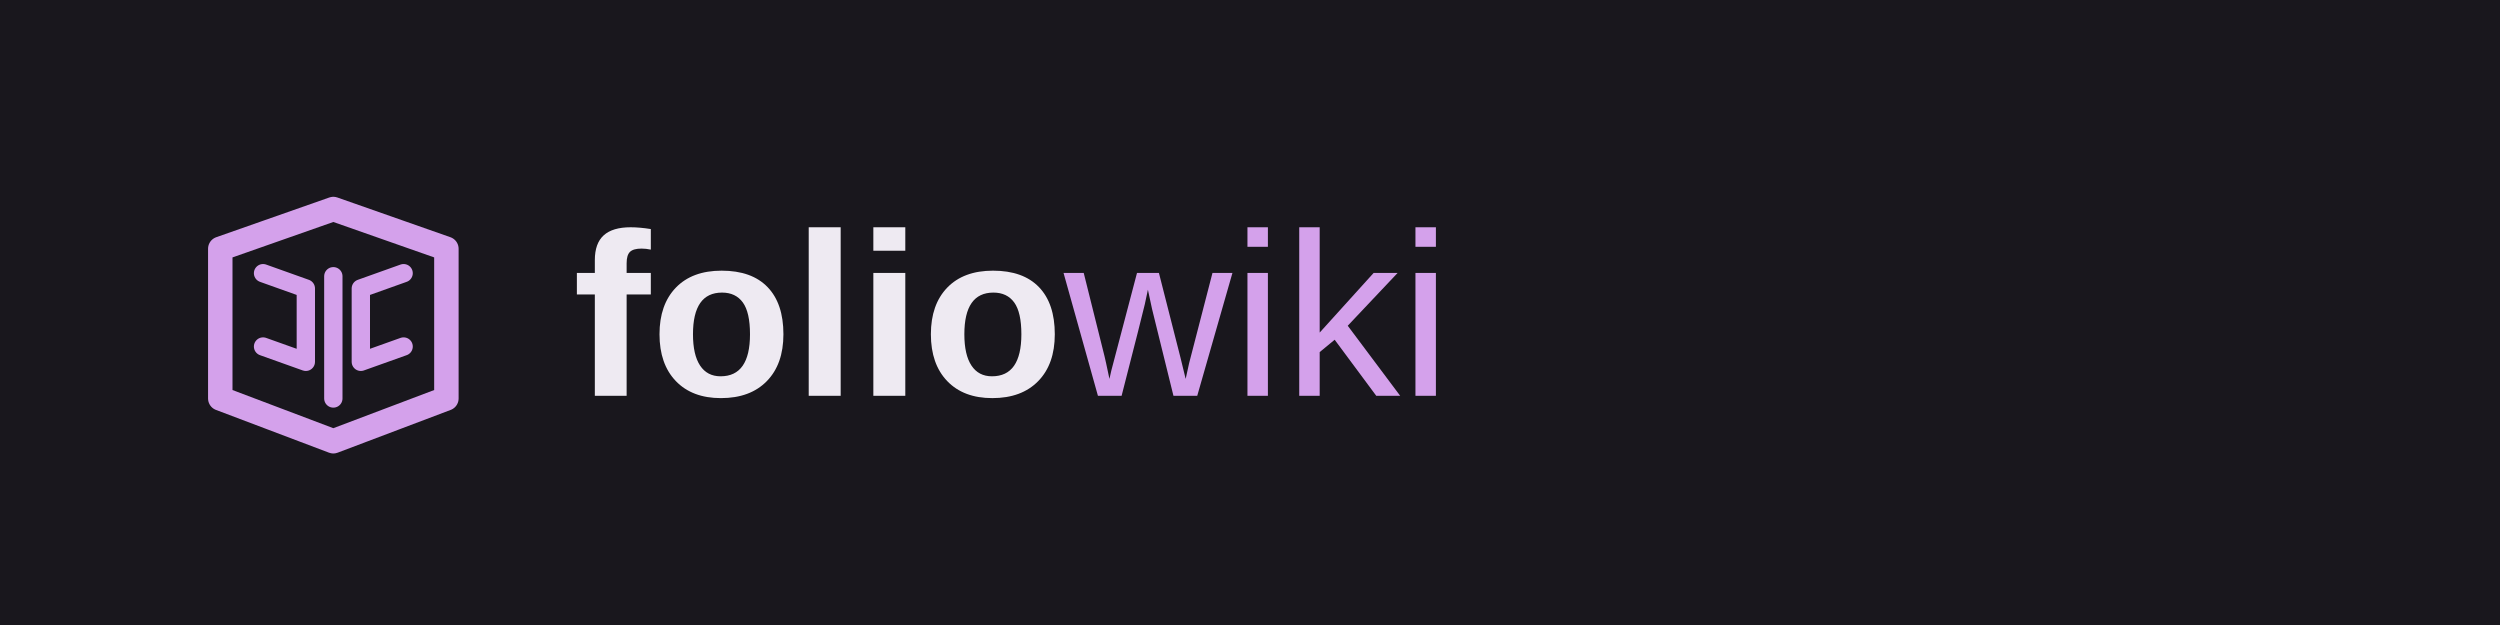
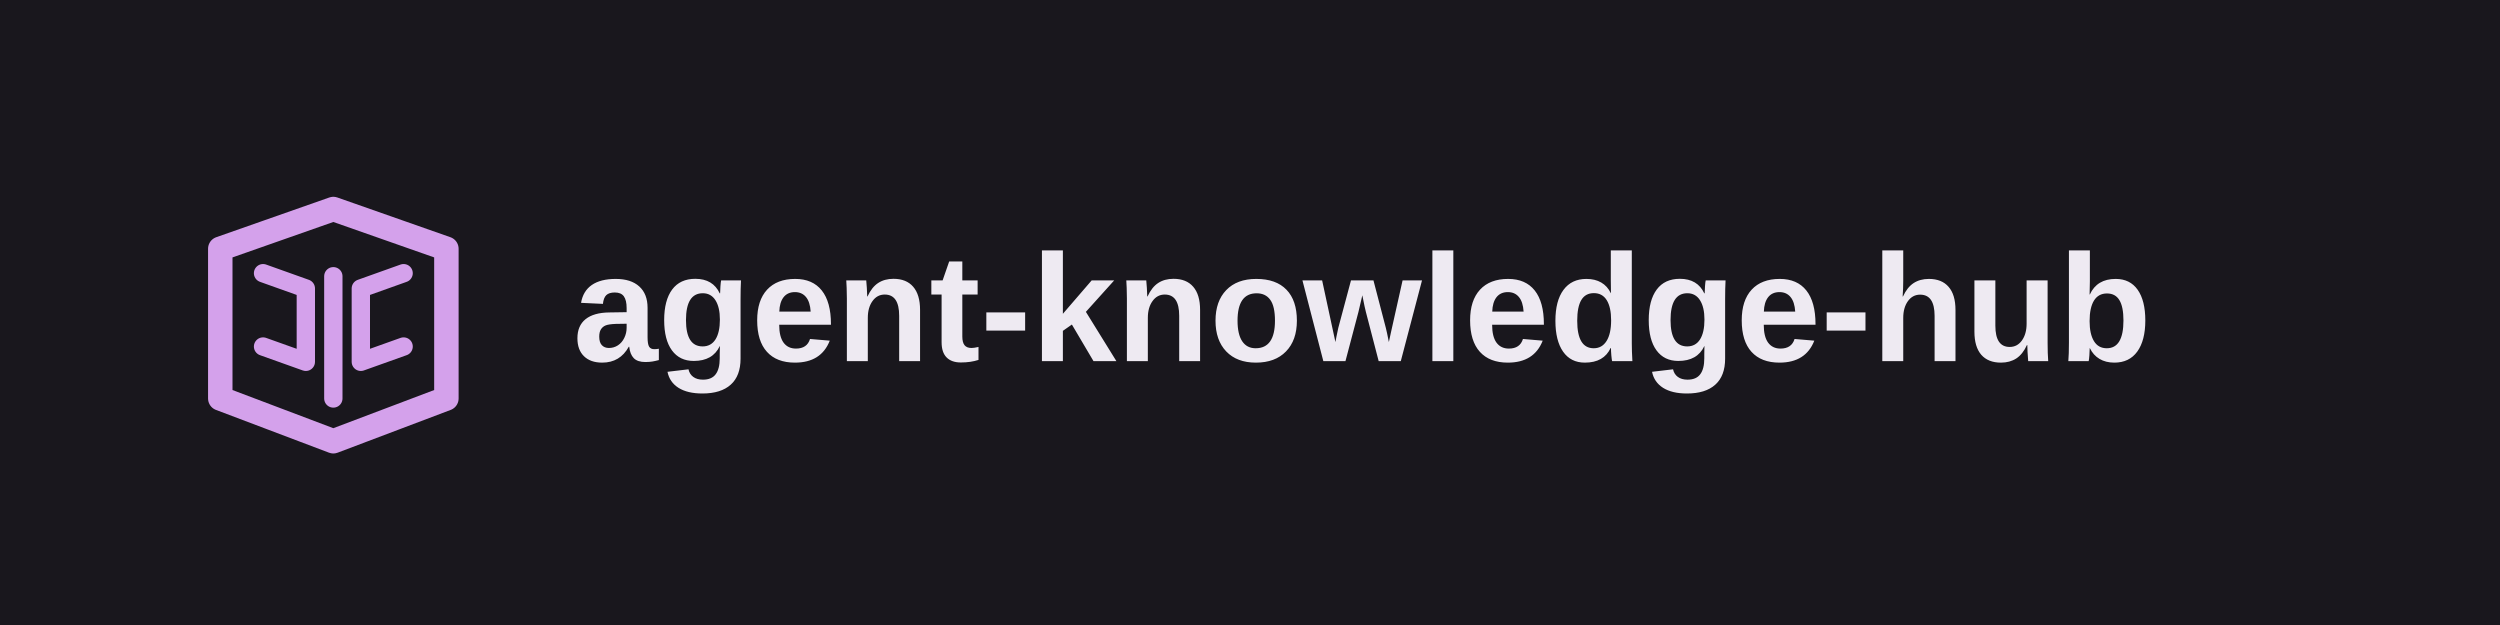
<svg xmlns="http://www.w3.org/2000/svg" width="720" height="180" viewBox="0 0 720 180">
  <rect width="720" height="180" fill="#19171d" />
  <svg x="52" y="47" width="88" height="88" viewBox="0 0 100 100">
    <path d="M50 15 87 28v49L50 91 13 77V28z" fill="none" stroke="#d4a1eb" stroke-width="8" stroke-linejoin="round" />
    <path d="M50 37v40M27 36l14 5v24l-14-5M73 36l-14 5v24l14-5" fill="none" stroke="#d4a1eb" stroke-width="6" stroke-linejoin="round" stroke-linecap="round" />
  </svg>
-   <text x="165" y="114" font-family="Arial,sans-serif" font-size="67" font-weight="600" fill="#eeeaf2">folio<tspan font-weight="300" fill="#d4a1eb"> wiki</tspan>
-   </text>
+   <text x="165" y="104" font-family="Arial,sans-serif" font-size="44" font-weight="600" fill="#eeeaf2">agent-knowledge-hub</text>
</svg>
